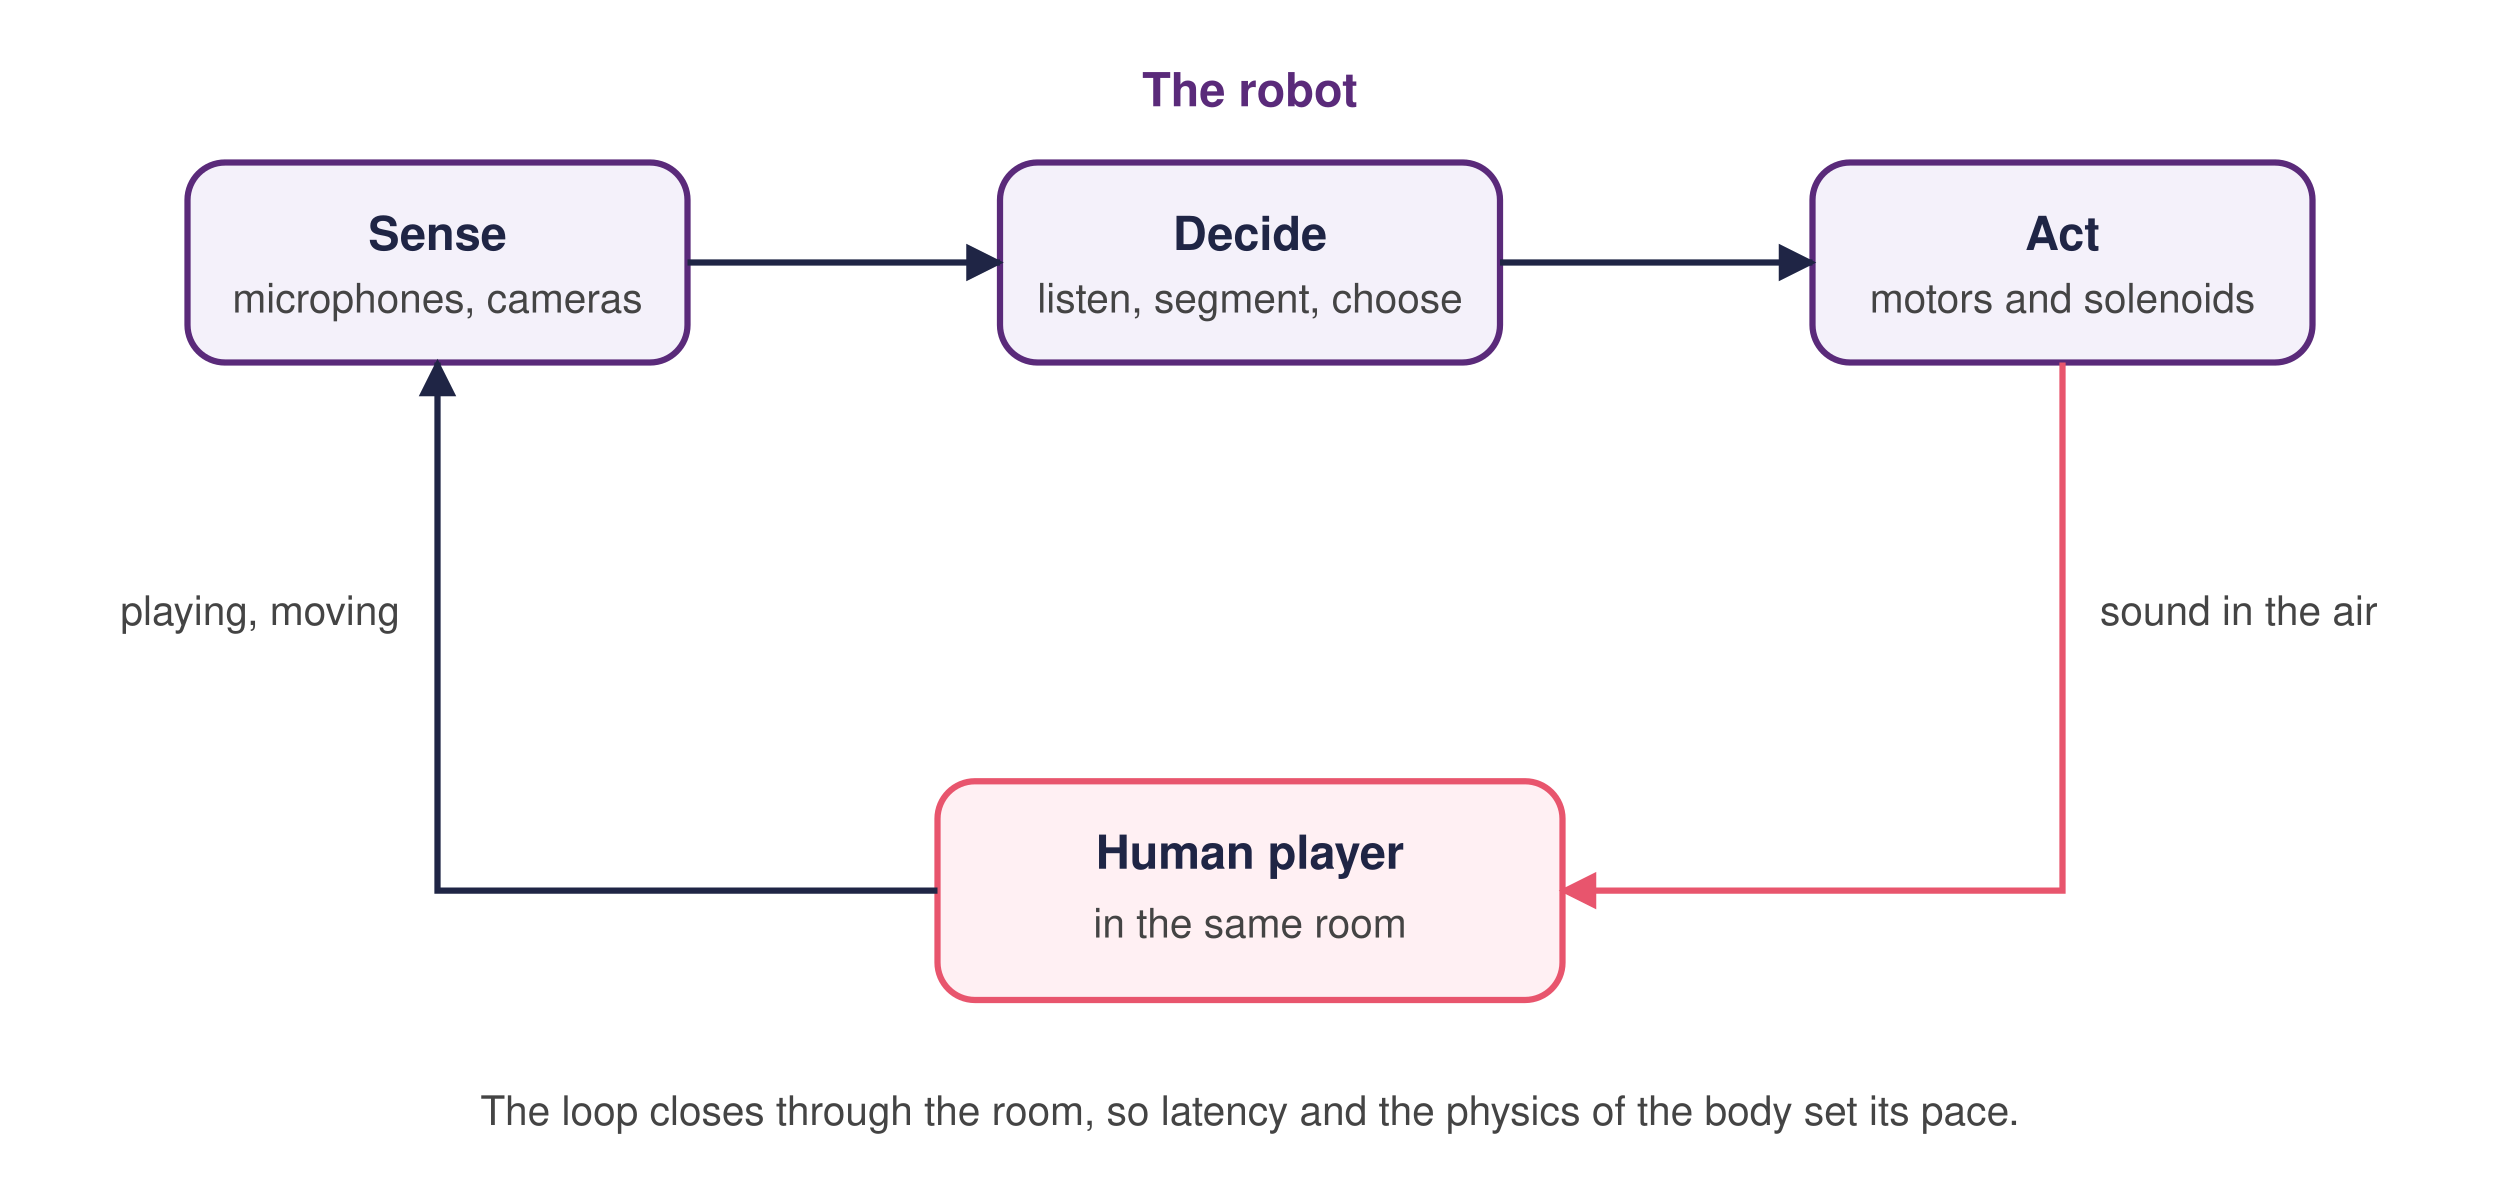
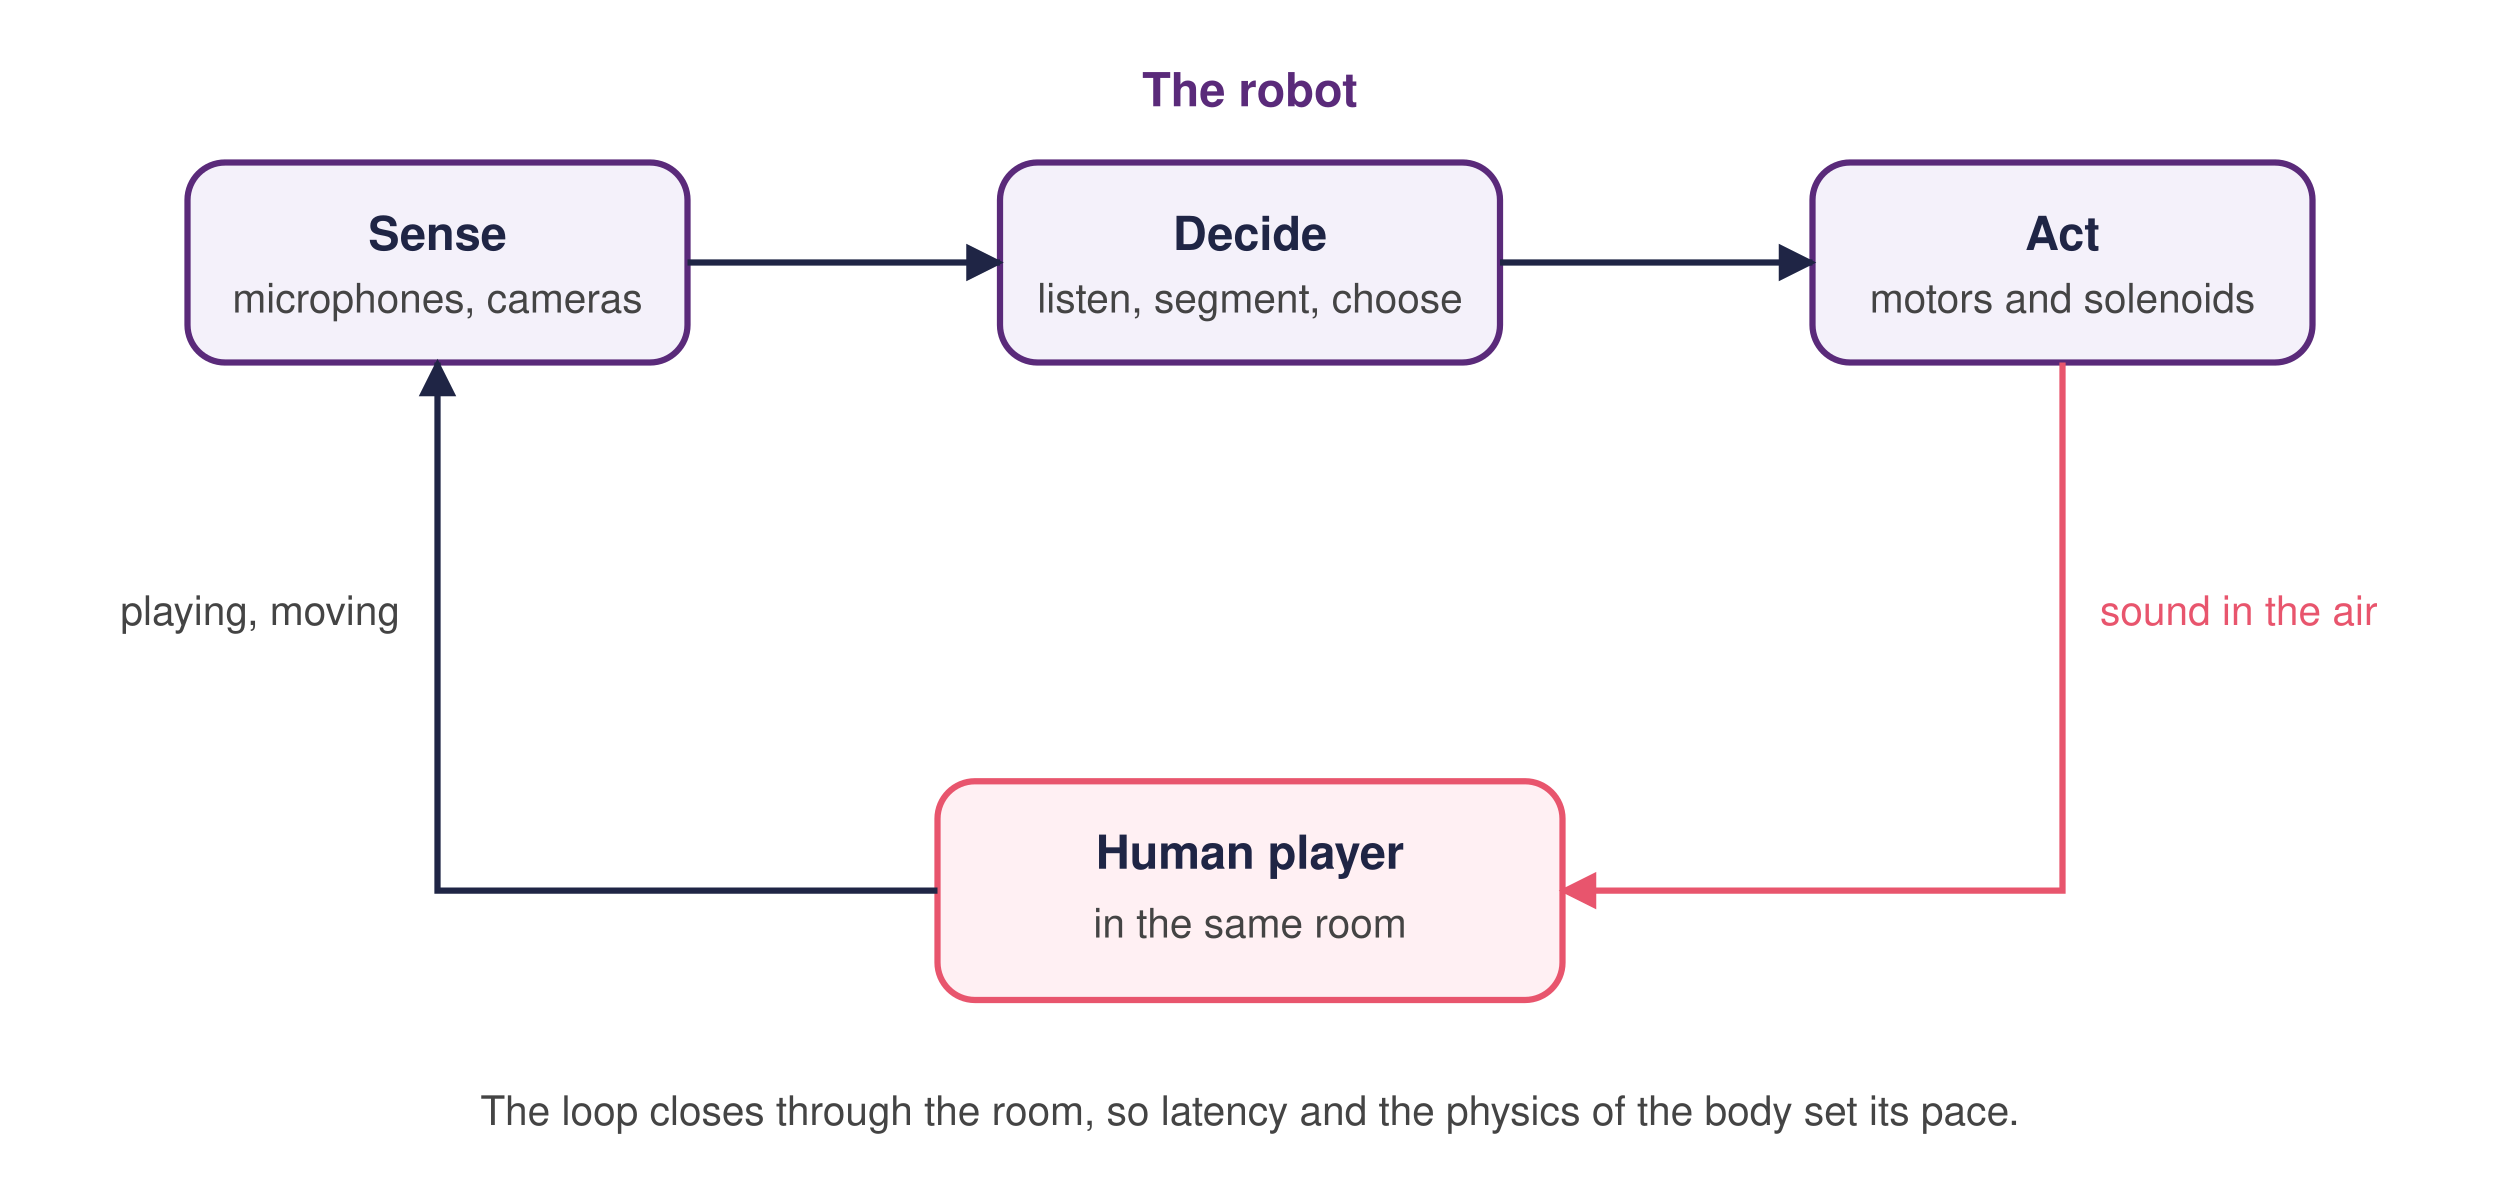
<svg xmlns="http://www.w3.org/2000/svg" viewBox="0 0 800 380" role="img" aria-label="Sense, decide, act loop of a musicking robot, closed through a human player and the room">
  <style>
    .box { fill: #f4f1fa; stroke: #5a2a7a; stroke-width: 2; rx: 12; ry: 12; }
    .human { fill: #fff0f3; stroke: #e8556d; stroke-width: 2; rx: 12; ry: 12; }
    .label { font: 600 15px Helvetica, Arial, sans-serif; fill: #1f2545; }
    .small { font: 500 13px Helvetica, Arial, sans-serif; fill: #444; }
    .head { font: 700 15px Helvetica, Arial, sans-serif; fill: #5a2a7a; }
    .arrow { fill: none; stroke: #1f2545; stroke-width: 2; marker-end: url(#a); }
    .sound { fill: none; stroke: #e8556d; stroke-width: 2; marker-end: url(#a2); }
  </style>
  <defs>
    <marker id="a" viewBox="0 0 10 10" refX="9" refY="5" markerWidth="6" markerHeight="6" orient="auto-start-reverse">
      <path d="M 0 0 L 10 5 L 0 10 z" fill="#1f2545" />
    </marker>
    <marker id="a2" viewBox="0 0 10 10" refX="9" refY="5" markerWidth="6" markerHeight="6" orient="auto-start-reverse">
      <path d="M 0 0 L 10 5 L 0 10 z" fill="#e8556d" />
    </marker>
  </defs>
  <text class="head" x="400" y="34" text-anchor="middle">The robot</text>
  <rect class="box" x="60" y="52" width="160" height="64" />
  <text class="label" x="140" y="80" text-anchor="middle">Sense</text>
  <text class="small" x="140" y="100" text-anchor="middle">microphones, cameras</text>
  <rect class="box" x="320" y="52" width="160" height="64" />
  <text class="label" x="400" y="80" text-anchor="middle">Decide</text>
  <text class="small" x="400" y="100" text-anchor="middle">listen, segment, choose</text>
  <rect class="box" x="580" y="52" width="160" height="64" />
  <text class="label" x="660" y="80" text-anchor="middle">Act</text>
  <text class="small" x="660" y="100" text-anchor="middle">motors and solenoids</text>
  <path class="arrow" d="M 220 84 L 320 84" />
  <path class="arrow" d="M 480 84 L 580 84" />
  <rect class="human" x="300" y="250" width="200" height="70" />
  <text class="label" x="400" y="278" text-anchor="middle">Human player</text>
  <text class="small" x="400" y="300" text-anchor="middle">in the same room</text>
  <path class="sound" d="M 660 116 L 660 285 L 500 285" />
-   <text class="small" x="672" y="200" fill="#e8556d">sound in the air</text>
+   <text class="small" x="672" y="200" style="fill:#e8556d">sound in the air</text>
  <path class="arrow" d="M 300 285 L 140 285 L 140 116" />
  <text class="small" x="128" y="200" text-anchor="end">playing, moving</text>
  <text class="small" x="400" y="360" text-anchor="middle">The loop closes through the room, so latency and the physics of the body set its pace.</text>
</svg>
